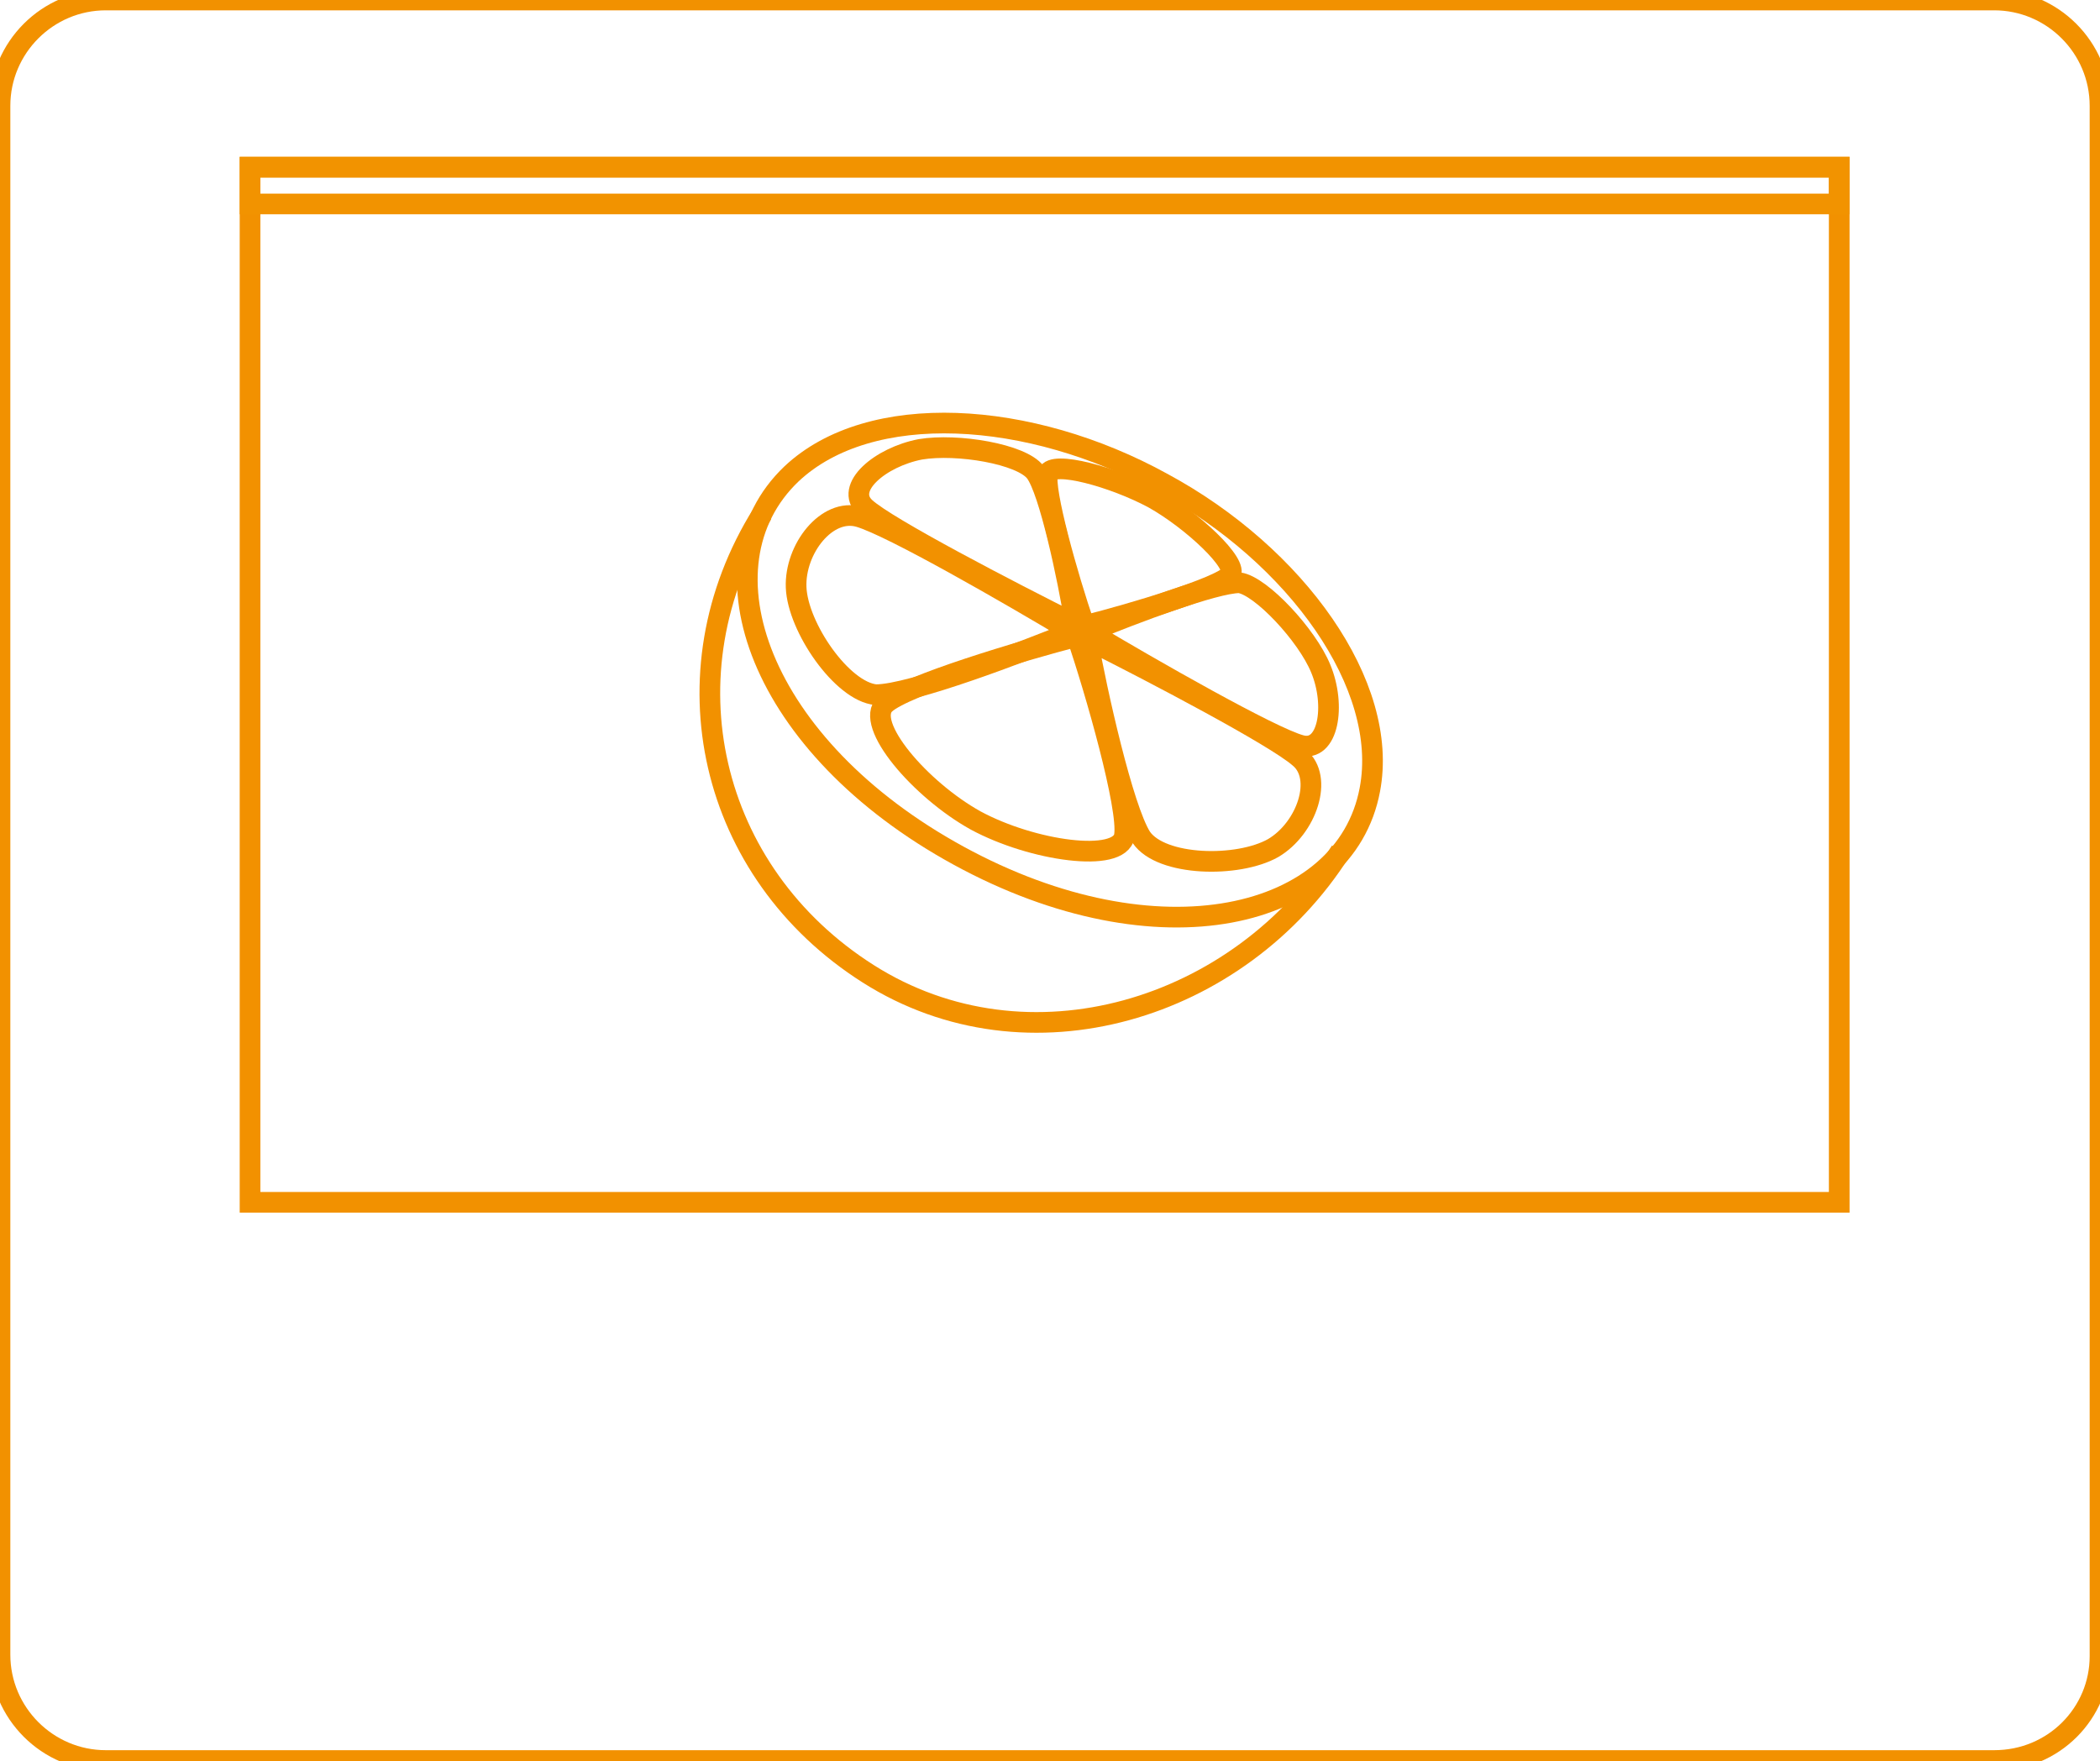
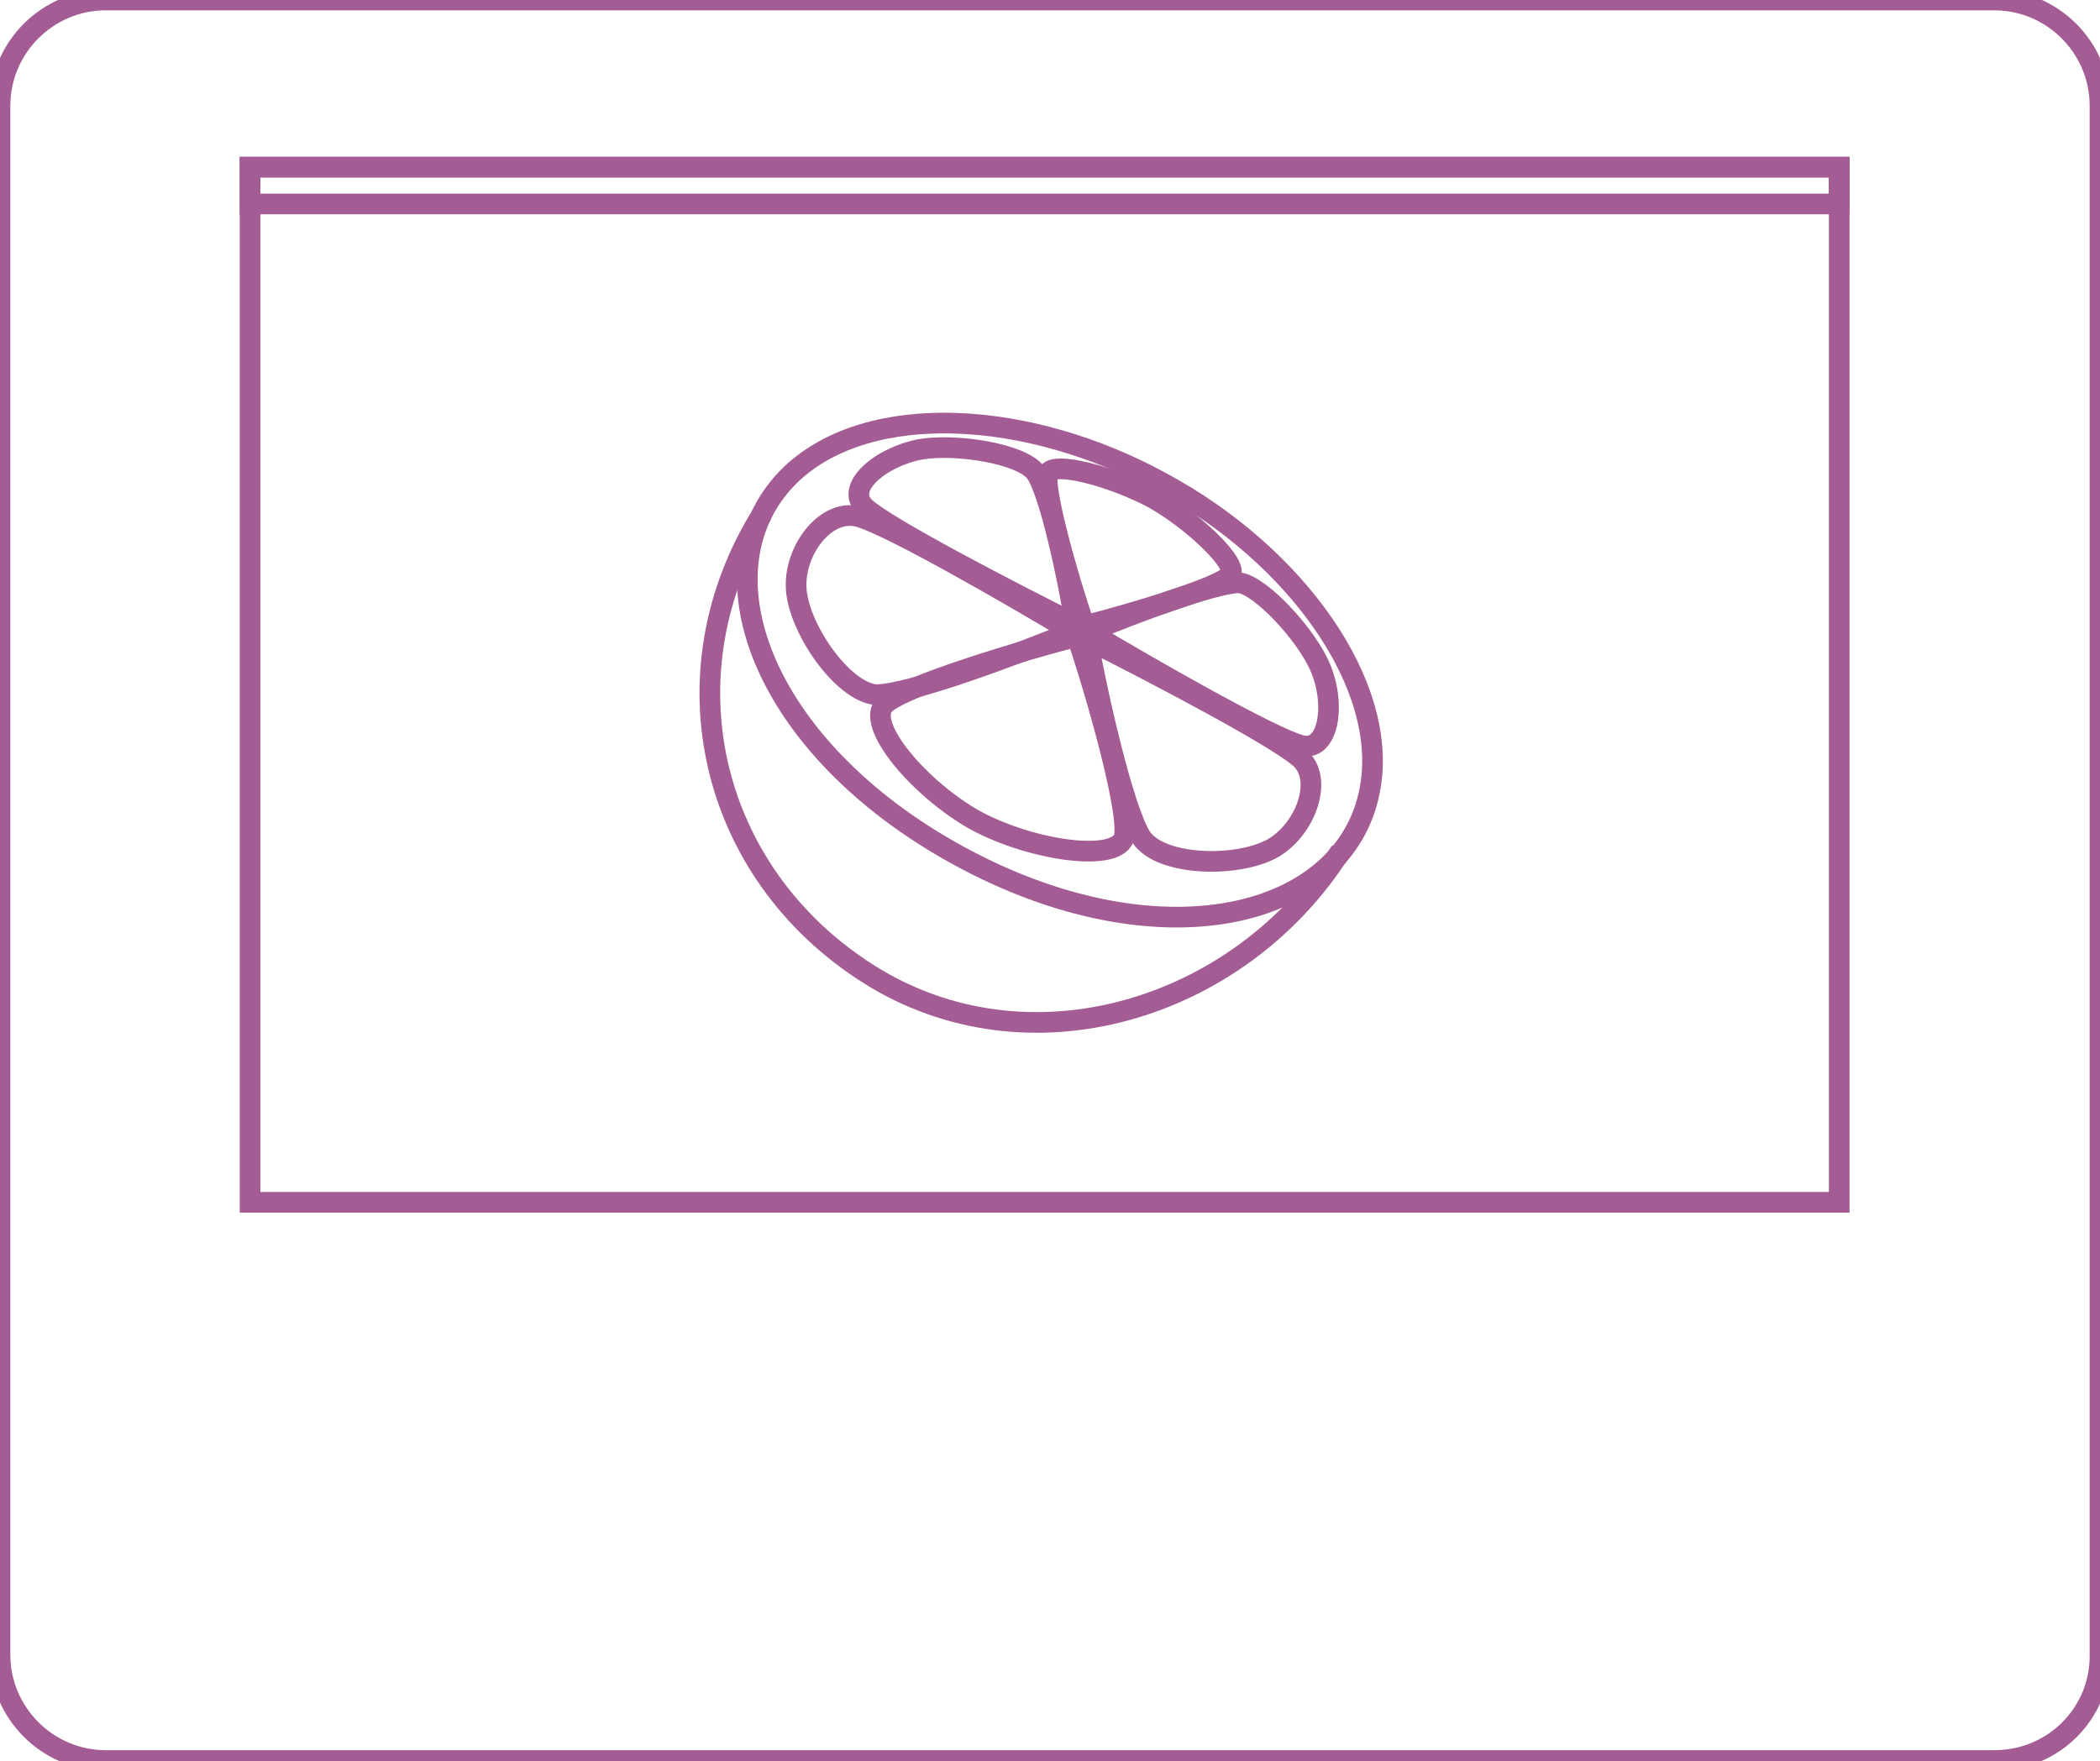
<svg xmlns="http://www.w3.org/2000/svg" version="1.1" id="Layer_1" x="0px" y="0px" viewBox="0 0 136.9 114.8" enable-background="new 0 0 136.9 114.8" xml:space="preserve">
-   <rect x="16.3" y="10.9" fill="none" stroke="#F29100" stroke-width="1.347" stroke-miterlimit="10" width="103.6" height="67.5" />
-   <rect x="16.3" y="10.9" fill="none" stroke="#F29300" stroke-width="1.347" stroke-miterlimit="10" width="103.6" height="2.4" />
-   <path fill="none" stroke="#F29100" stroke-width="1.347" stroke-miterlimit="10" d="M75.8,31.5c8.7,4.7,14.8,13.2,13.5,20  c-1.6,8.5-13.8,11.4-26.8,4.3S45.3,36.9,51.6,30.9C56.7,26.1,67.1,26.7,75.8,31.5z" />
-   <path fill="none" stroke="#F29100" stroke-width="1.347" stroke-miterlimit="10" d="M86.1,43.6c1,2.4,0.5,5.5-1.3,5  c-1.9-0.5-9.8-5-13.8-7.4c2.9-1.2,8.2-3.2,9.8-3.2C82.2,38.2,85.2,41.4,86.1,43.6z" />
-   <path fill="none" stroke="#F29100" stroke-width="1.347" stroke-miterlimit="10" d="M83,55.3c-2.3,1.3-7.3,1.2-8.6-0.7  c-1.2-1.9-2.9-9.5-3.5-12.9c4.2,2.1,12.2,6.3,13.8,7.7C86.3,50.7,85.2,54,83,55.3z" />
-   <path fill="none" stroke="#F29100" stroke-width="1.347" stroke-miterlimit="10" d="M63.6,53.5c-3.6-2-7.3-6.3-5.9-7.6  c1.3-1.2,9-3.5,12.5-4.4c1.2,3.5,3.4,11.2,3.1,13C73,56.3,67.3,55.5,63.6,53.5z" />
-   <path fill="none" stroke="#F29100" stroke-width="1.347" stroke-miterlimit="10" d="M51.9,38.3c-0.1-2.5,2-5.2,4.1-4.6  c2.1,0.6,9.9,5.1,13.9,7.5c-3.2,1.3-10.5,4.1-12.8,4.1C54.9,45.1,52,40.9,51.9,38.3z" />
-   <path fill="none" stroke="#F29100" stroke-width="1.347" stroke-miterlimit="10" d="M60,29.3c2.4-0.4,6.6,0.3,7.5,1.5  c0.9,1.2,2.1,6.8,2.6,9.9c-4.2-2.1-12.3-6.3-13.7-7.6C55,31.8,57.4,29.8,60,29.3z" />
-   <path fill="none" stroke="#F29100" stroke-width="1.347" stroke-miterlimit="10" d="M75.2,32.5c2.5,1.4,5.6,4.3,5,5  c-0.7,0.8-6.3,2.5-9.5,3.3c-1.1-3.2-2.7-8.9-2.4-9.9C68.6,30,72.6,31.1,75.2,32.5z" />
-   <path fill="none" stroke="#F29100" stroke-width="1.347" stroke-miterlimit="10" d="M130,114.8H6.9c-3.8,0-6.9-3.1-6.9-6.9V6.9  C0,3.1,3.1,0,6.9,0H130c3.8,0,6.9,3.1,6.9,6.9v101.1C136.9,111.7,133.9,114.8,130,114.8z" />
-   <path fill="none" stroke="#F29100" stroke-width="1.347" stroke-miterlimit="10" d="M87.4,55.5c-6.6,10.4-20.4,14.6-30.8,8  s-13.4-19.6-6.9-30" />
+   <defs id="defs27" />
+   <rect x="16.3" y="10.9" fill="none" stroke="#a45c94" stroke-width="1.347" stroke-miterlimit="10" width="103.6" height="67.5" id="rect3" style="stroke:#a45c94;stroke-opacity:1" />
+   <rect x="16.3" y="10.9" fill="none" stroke="#a45c94" stroke-width="1.347" stroke-miterlimit="10" width="103.6" height="2.4" id="rect5" style="stroke:#a45c94;stroke-opacity:1" />
+   <path fill="none" stroke="#a45c94" stroke-width="1.347" stroke-miterlimit="10" d="M75.8,31.5c8.7,4.7,14.8,13.2,13.5,20  c-1.6,8.5-13.8,11.4-26.8,4.3S45.3,36.9,51.6,30.9C56.7,26.1,67.1,26.7,75.8,31.5z" id="path7" style="stroke:#a45c94;stroke-opacity:1" />
+   <path fill="none" stroke="#a45c94" stroke-width="1.347" stroke-miterlimit="10" d="M86.1,43.6c1,2.4,0.5,5.5-1.3,5  c-1.9-0.5-9.8-5-13.8-7.4c2.9-1.2,8.2-3.2,9.8-3.2C82.2,38.2,85.2,41.4,86.1,43.6z" id="path9" style="stroke:#a45c94;stroke-opacity:1" />
+   <path fill="none" stroke="#a45c94" stroke-width="1.347" stroke-miterlimit="10" d="M83,55.3c-2.3,1.3-7.3,1.2-8.6-0.7  c-1.2-1.9-2.9-9.5-3.5-12.9c4.2,2.1,12.2,6.3,13.8,7.7C86.3,50.7,85.2,54,83,55.3z" id="path11" style="stroke:#a45c94;stroke-opacity:1" />
+   <path fill="none" stroke="#a45c94" stroke-width="1.347" stroke-miterlimit="10" d="M63.6,53.5c-3.6-2-7.3-6.3-5.9-7.6  c1.3-1.2,9-3.5,12.5-4.4c1.2,3.5,3.4,11.2,3.1,13C73,56.3,67.3,55.5,63.6,53.5z" id="path13" style="stroke:#a45c94;stroke-opacity:1" />
+   <path fill="none" stroke="#a45c94" stroke-width="1.347" stroke-miterlimit="10" d="M51.9,38.3c-0.1-2.5,2-5.2,4.1-4.6  c2.1,0.6,9.9,5.1,13.9,7.5c-3.2,1.3-10.5,4.1-12.8,4.1C54.9,45.1,52,40.9,51.9,38.3z" id="path15" style="stroke:#a45c94;stroke-opacity:1" />
+   <path fill="none" stroke="#a45c94" stroke-width="1.347" stroke-miterlimit="10" d="M60,29.3c2.4-0.4,6.6,0.3,7.5,1.5  c0.9,1.2,2.1,6.8,2.6,9.9c-4.2-2.1-12.3-6.3-13.7-7.6C55,31.8,57.4,29.8,60,29.3z" id="path17" style="stroke:#a45c94;stroke-opacity:1" />
+   <path fill="none" stroke="#a45c94" stroke-width="1.347" stroke-miterlimit="10" d="M75.2,32.5c2.5,1.4,5.6,4.3,5,5  c-0.7,0.8-6.3,2.5-9.5,3.3c-1.1-3.2-2.7-8.9-2.4-9.9C68.6,30,72.6,31.1,75.2,32.5z" id="path19" style="stroke:#a45c94;stroke-opacity:1" />
+   <path fill="none" stroke="#a45c94" stroke-width="1.347" stroke-miterlimit="10" d="M130,114.8H6.9c-3.8,0-6.9-3.1-6.9-6.9V6.9  C0,3.1,3.1,0,6.9,0H130c3.8,0,6.9,3.1,6.9,6.9v101.1C136.9,111.7,133.9,114.8,130,114.8z" id="path21" style="stroke:#a45c94;stroke-opacity:1" />
+   <path fill="none" stroke="#a45c94" stroke-width="1.347" stroke-miterlimit="10" d="M87.4,55.5c-6.6,10.4-20.4,14.6-30.8,8  s-13.4-19.6-6.9-30" id="path23" style="stroke:#a45c94;stroke-opacity:1" />
</svg>
